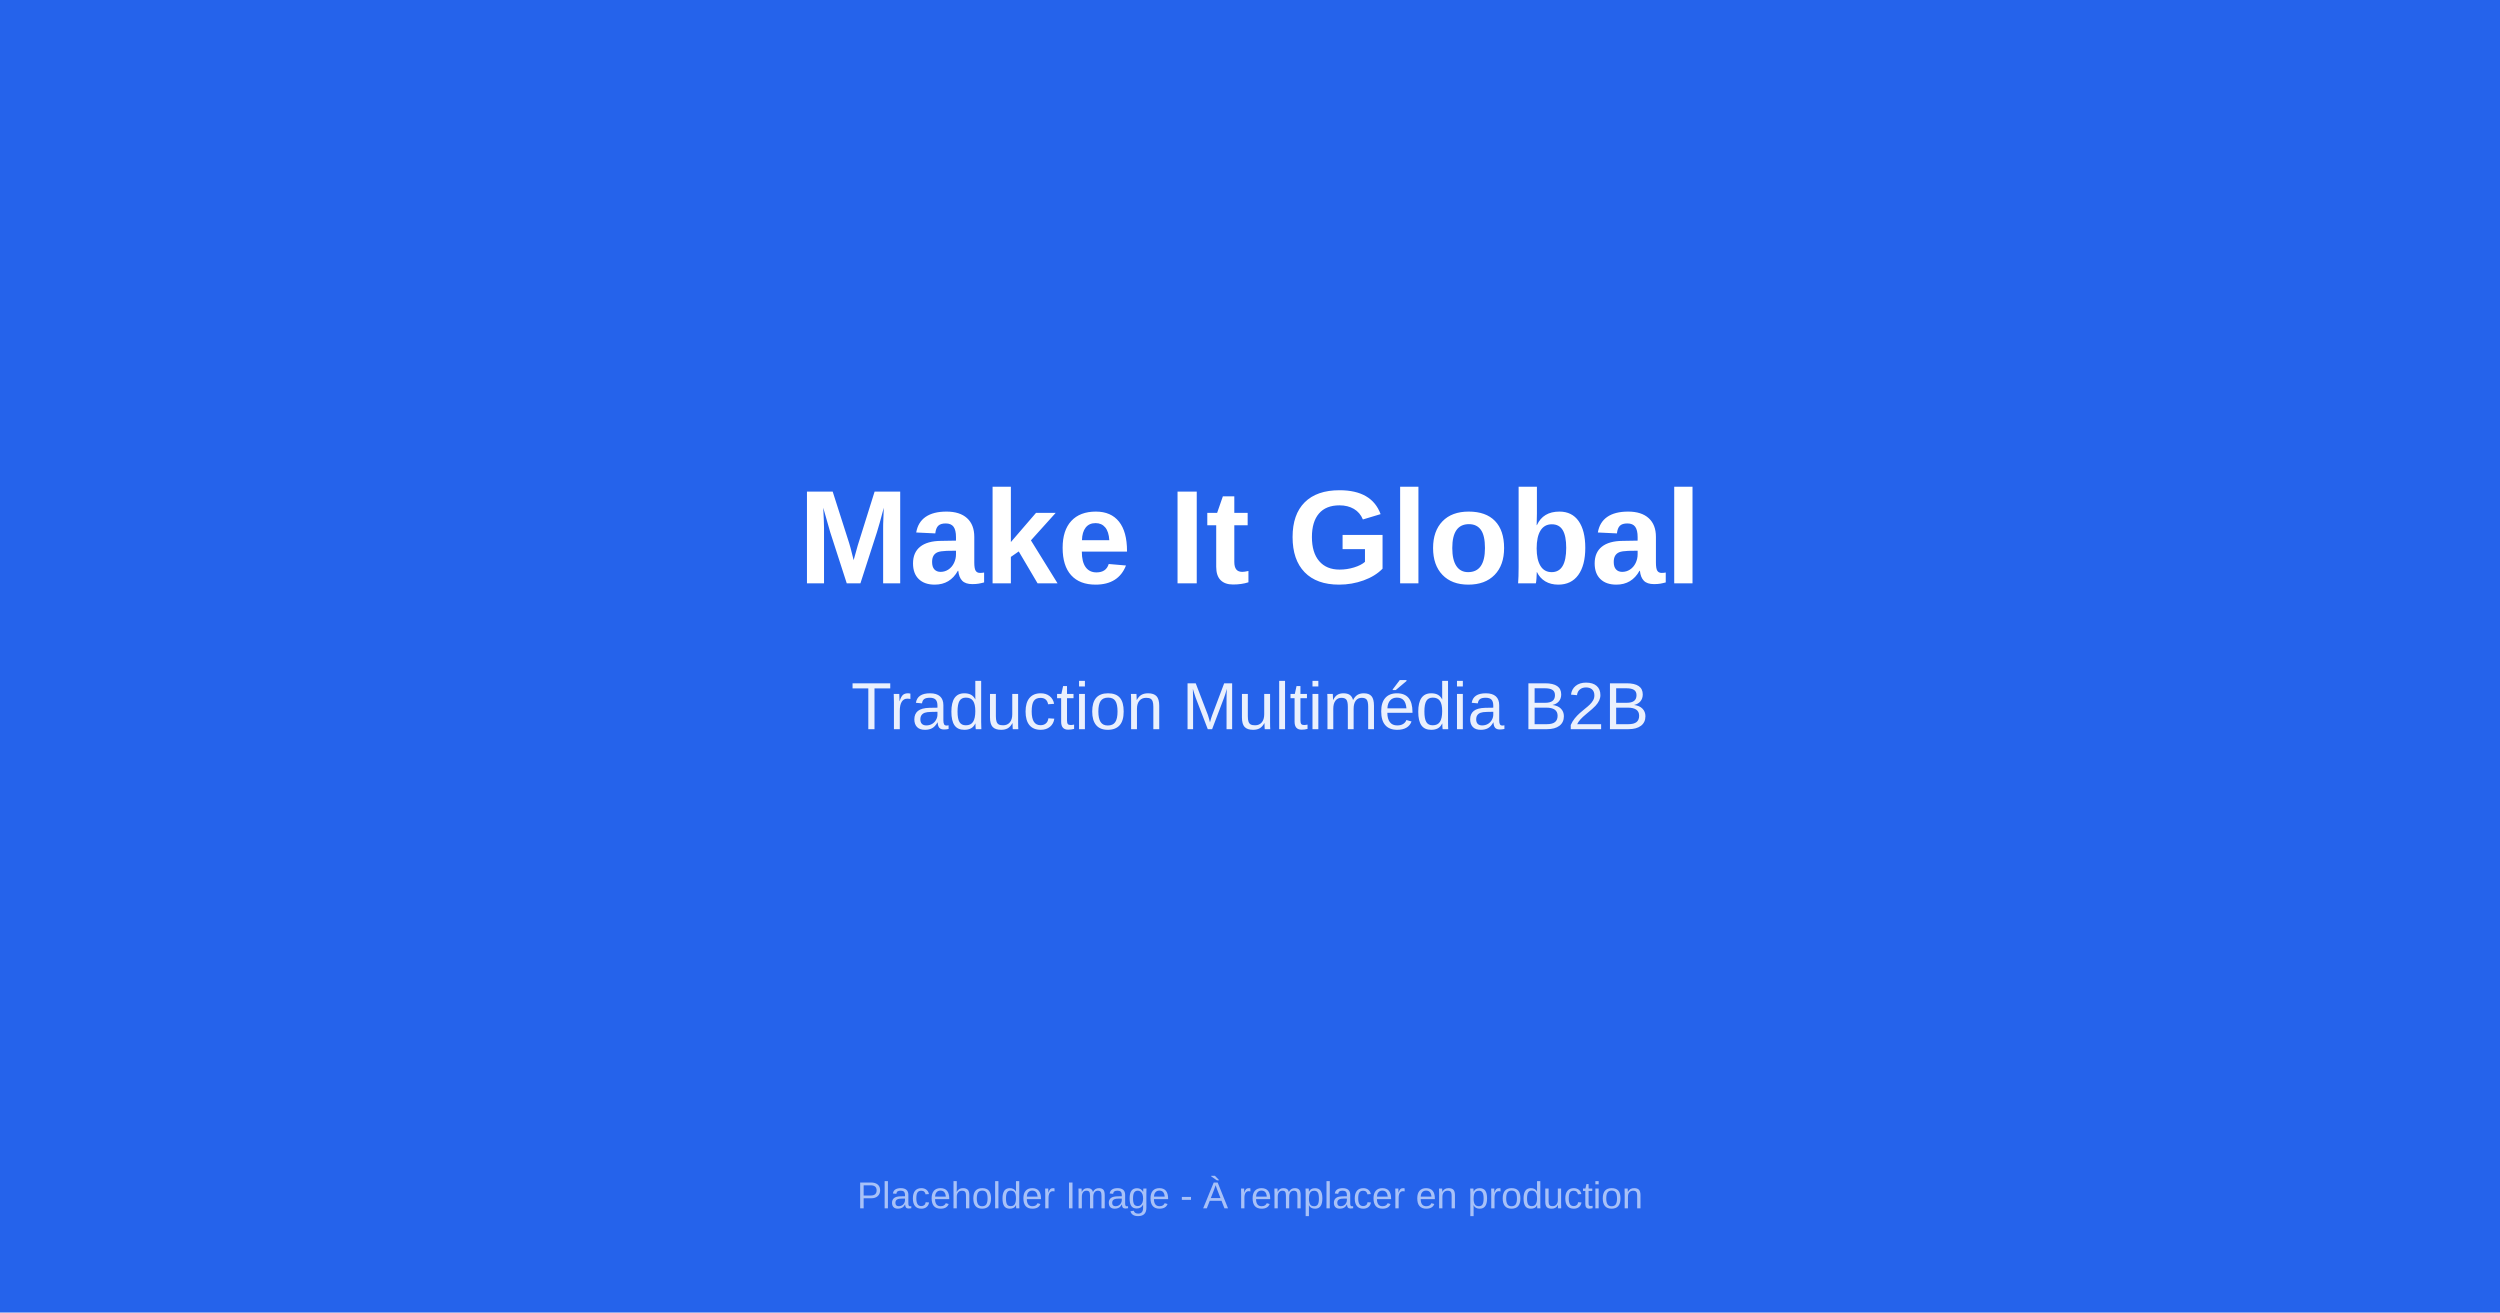
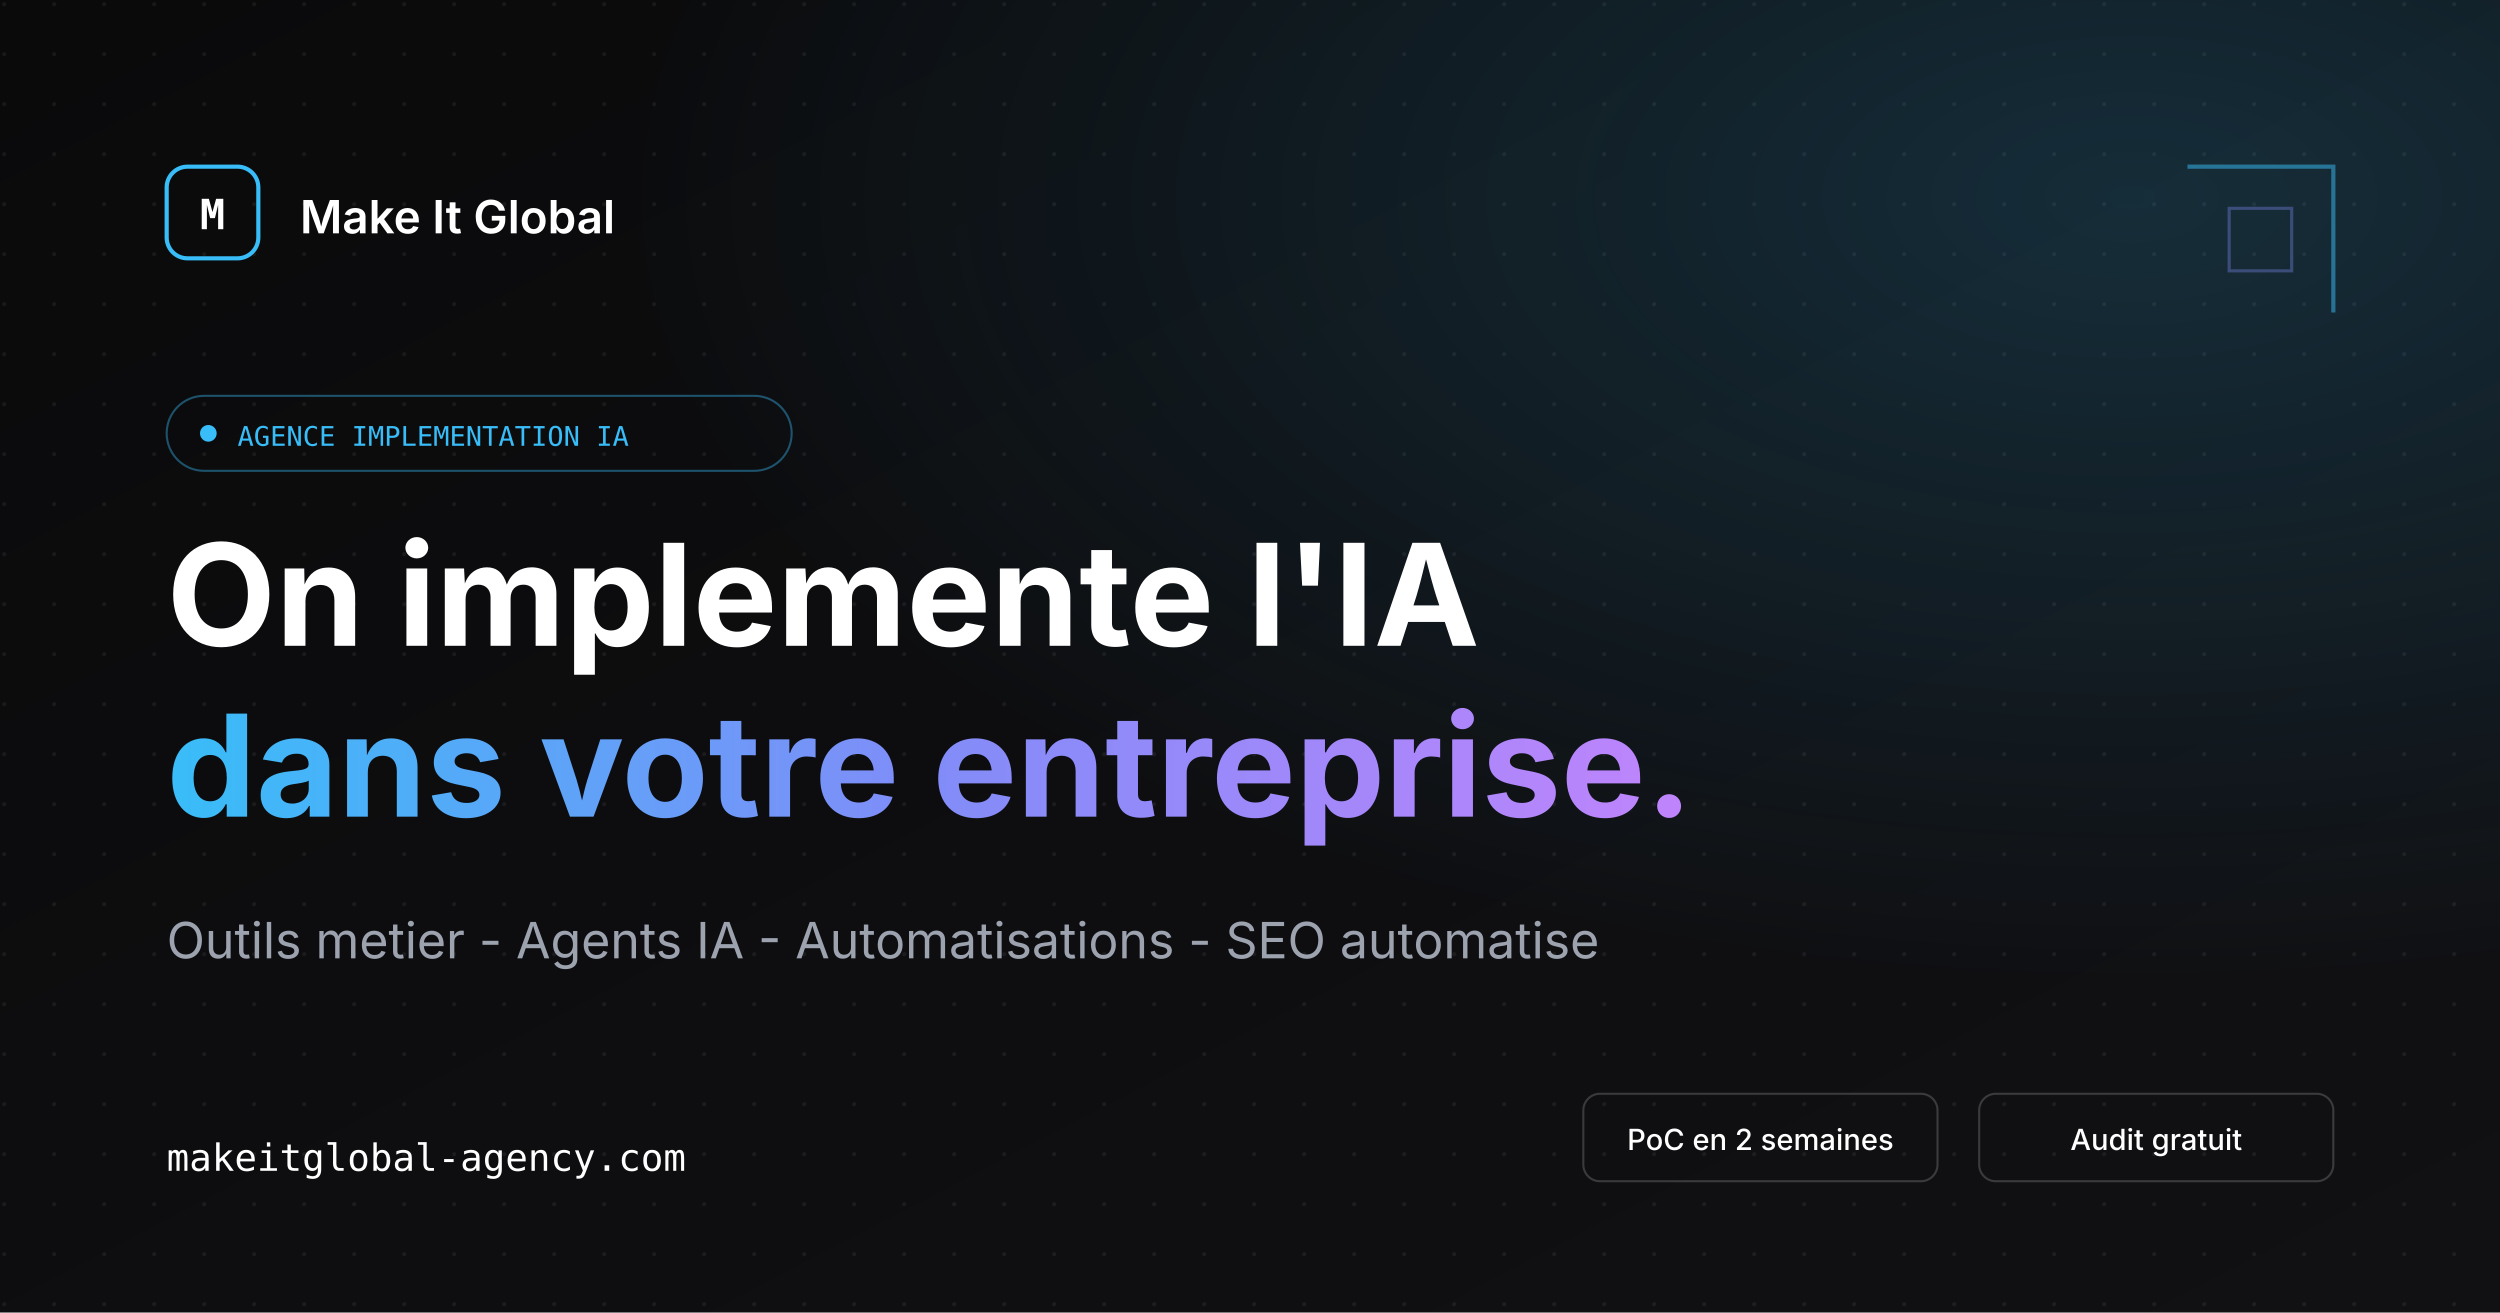
- <svg xmlns="http://www.w3.org/2000/svg" width="1200" height="630">
-   <rect width="1200" height="630" fill="#2563EB" />
-   <text x="600" y="280" font-family="Arial, sans-serif" font-size="64" font-weight="bold" fill="white" text-anchor="middle">
-     Make It Global
-   </text>
-   <text x="600" y="350" font-family="Arial, sans-serif" font-size="32" fill="white" text-anchor="middle" opacity="0.9">
-     Traduction Multimédia B2B
-   </text>
-   <text x="600" y="580" font-family="Arial, sans-serif" font-size="18" fill="white" text-anchor="middle" opacity="0.6">
-     Placeholder Image - À remplacer en production
-   </text>
+ <svg xmlns="http://www.w3.org/2000/svg" width="1200" height="630" viewBox="0 0 1200 630">
+   <defs>
+     <linearGradient id="bg" x1="0" y1="0" x2="1" y2="1">
+       <stop offset="0" stop-color="#0A0A0B" />
+       <stop offset="1" stop-color="#111114" />
+     </linearGradient>
+     <linearGradient id="accent" x1="0" y1="0" x2="1" y2="0">
+       <stop offset="0" stop-color="#38BDF8" />
+       <stop offset="0.5" stop-color="#818CF8" />
+       <stop offset="1" stop-color="#C084FC" />
+     </linearGradient>
+     <radialGradient id="glow" cx="0.85" cy="0.15" r="0.6">
+       <stop offset="0" stop-color="#38BDF8" stop-opacity="0.18" />
+       <stop offset="1" stop-color="#38BDF8" stop-opacity="0" />
+     </radialGradient>
+     <pattern id="dots" x="0" y="0" width="24" height="24" patternUnits="userSpaceOnUse">
+       <circle cx="2" cy="2" r="1" fill="#FFFFFF" fill-opacity="0.06" />
+     </pattern>
+   </defs>
+   <rect width="1200" height="630" fill="url(#bg)" />
+   <rect width="1200" height="630" fill="url(#dots)" />
+   <rect width="1200" height="630" fill="url(#glow)" />
+   <g transform="translate(80, 80)">
+     <rect x="0" y="0" width="44" height="44" rx="10" fill="none" stroke="#38BDF8" stroke-width="2" />
+     <text x="22" y="30" font-family="JetBrains Mono, ui-monospace, Menlo, monospace" font-size="20" font-weight="700" fill="#FFFFFF" text-anchor="middle">M</text>
+     <text x="64" y="32" font-family="Inter, system-ui, sans-serif" font-size="22" font-weight="600" fill="#FFFFFF">Make It Global</text>
+   </g>
+   <g transform="translate(80, 190)">
+     <rect x="0" y="0" width="300" height="36" rx="18" fill="none" stroke="#38BDF8" stroke-opacity="0.4" />
+     <circle cx="20" cy="18" r="4" fill="#38BDF8" />
+     <text x="34" y="24" font-family="JetBrains Mono, ui-monospace, Menlo, monospace" font-size="13" font-weight="500" fill="#38BDF8">AGENCE IMPLEMENTATION IA</text>
+   </g>
+   <text x="80" y="310" font-family="Inter, system-ui, sans-serif" font-size="68" font-weight="700" fill="#FFFFFF">On implemente l'IA</text>
+   <text x="80" y="392" font-family="Inter, system-ui, sans-serif" font-size="68" font-weight="700" fill="url(#accent)">dans votre entreprise.</text>
+   <text x="80" y="460" font-family="Inter, system-ui, sans-serif" font-size="24" font-weight="400" fill="#9CA3AF">Outils metier - Agents IA - Automatisations - SEO automatise</text>
+   <g transform="translate(80, 540)">
+     <text x="0" y="22" font-family="JetBrains Mono, ui-monospace, Menlo, monospace" font-size="18" font-weight="500" fill="#FFFFFF">makeitglobal-agency.com</text>
+   </g>
+   <g transform="translate(760, 525)">
+     <rect x="0" y="0" width="170" height="42" rx="8" fill="none" stroke="#FFFFFF" stroke-opacity="0.18" />
+     <text x="85" y="27" font-family="Inter, system-ui, sans-serif" font-size="14" font-weight="500" fill="#FFFFFF" text-anchor="middle">PoC en 2 semaines</text>
+   </g>
+   <g transform="translate(950, 525)">
+     <rect x="0" y="0" width="170" height="42" rx="8" fill="none" stroke="#FFFFFF" stroke-opacity="0.18" />
+     <text x="85" y="27" font-family="Inter, system-ui, sans-serif" font-size="14" font-weight="500" fill="#FFFFFF" text-anchor="middle">Audit gratuit</text>
+   </g>
+   <g transform="translate(1050, 80)" opacity="0.5">
+     <path d="M 0 0 L 70 0 L 70 70" fill="none" stroke="#38BDF8" stroke-width="2" />
+     <rect x="20" y="20" width="30" height="30" fill="none" stroke="#818CF8" stroke-opacity="0.7" stroke-width="1.5" />
+   </g>
</svg>
